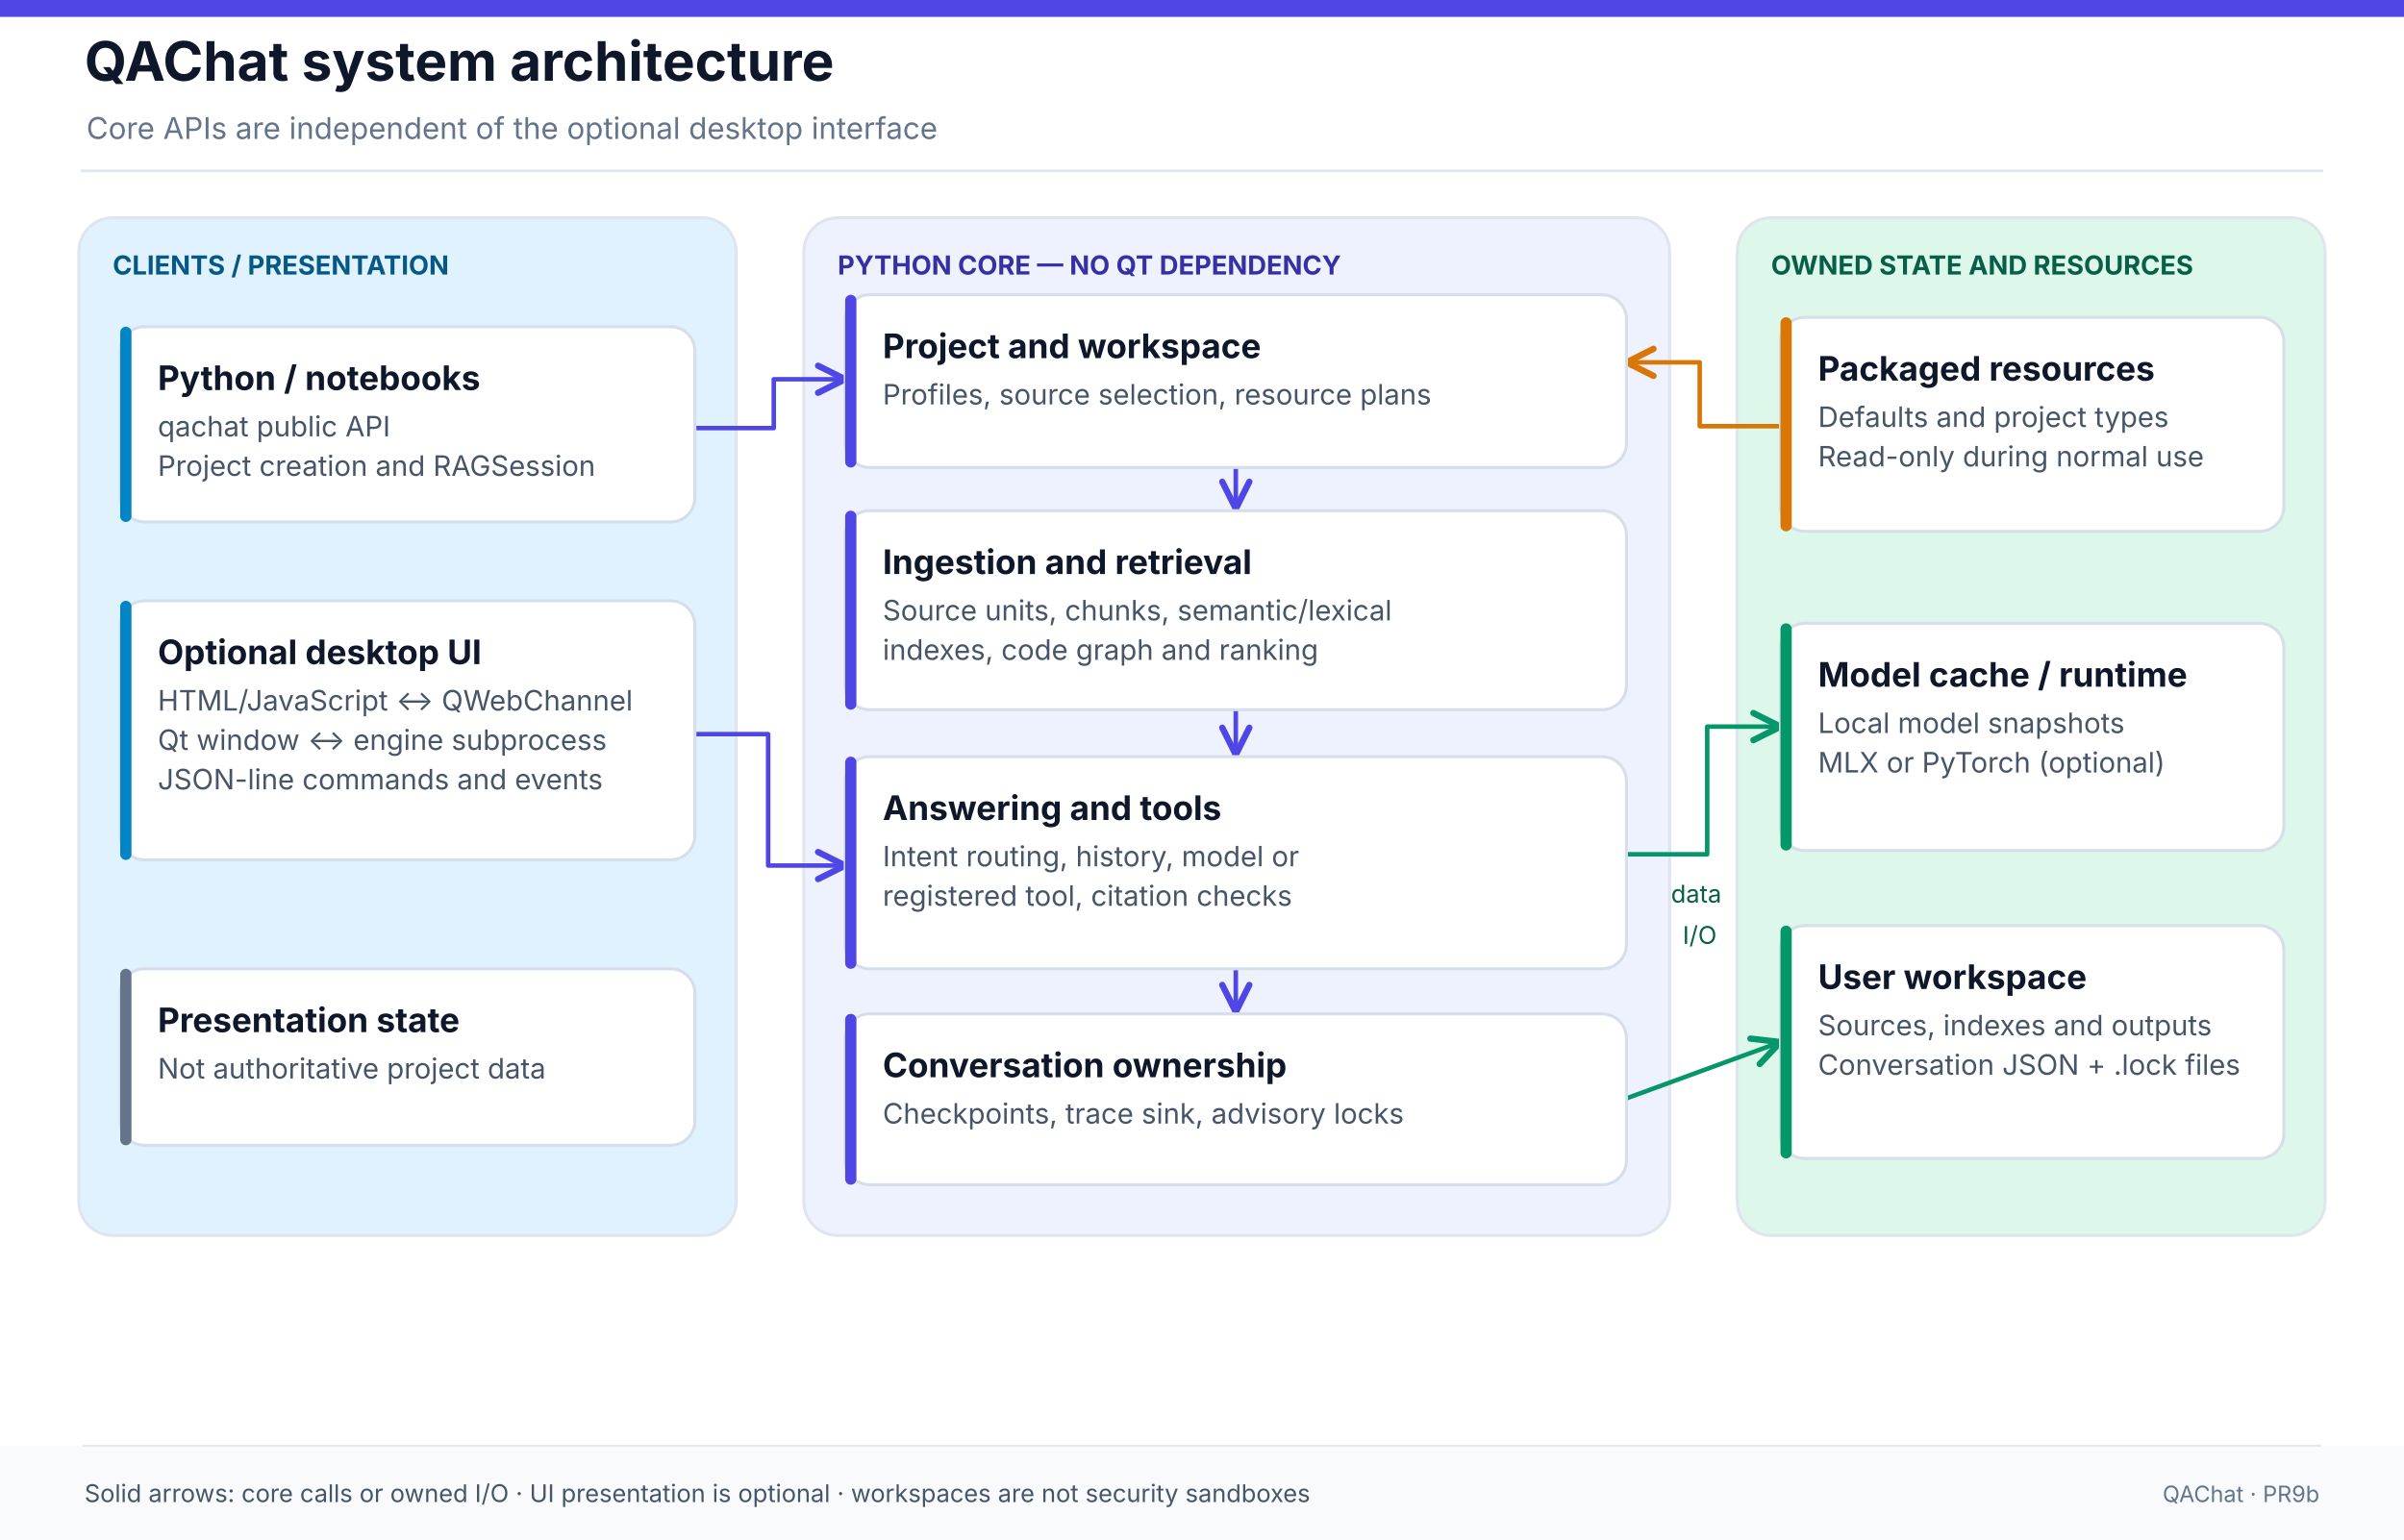
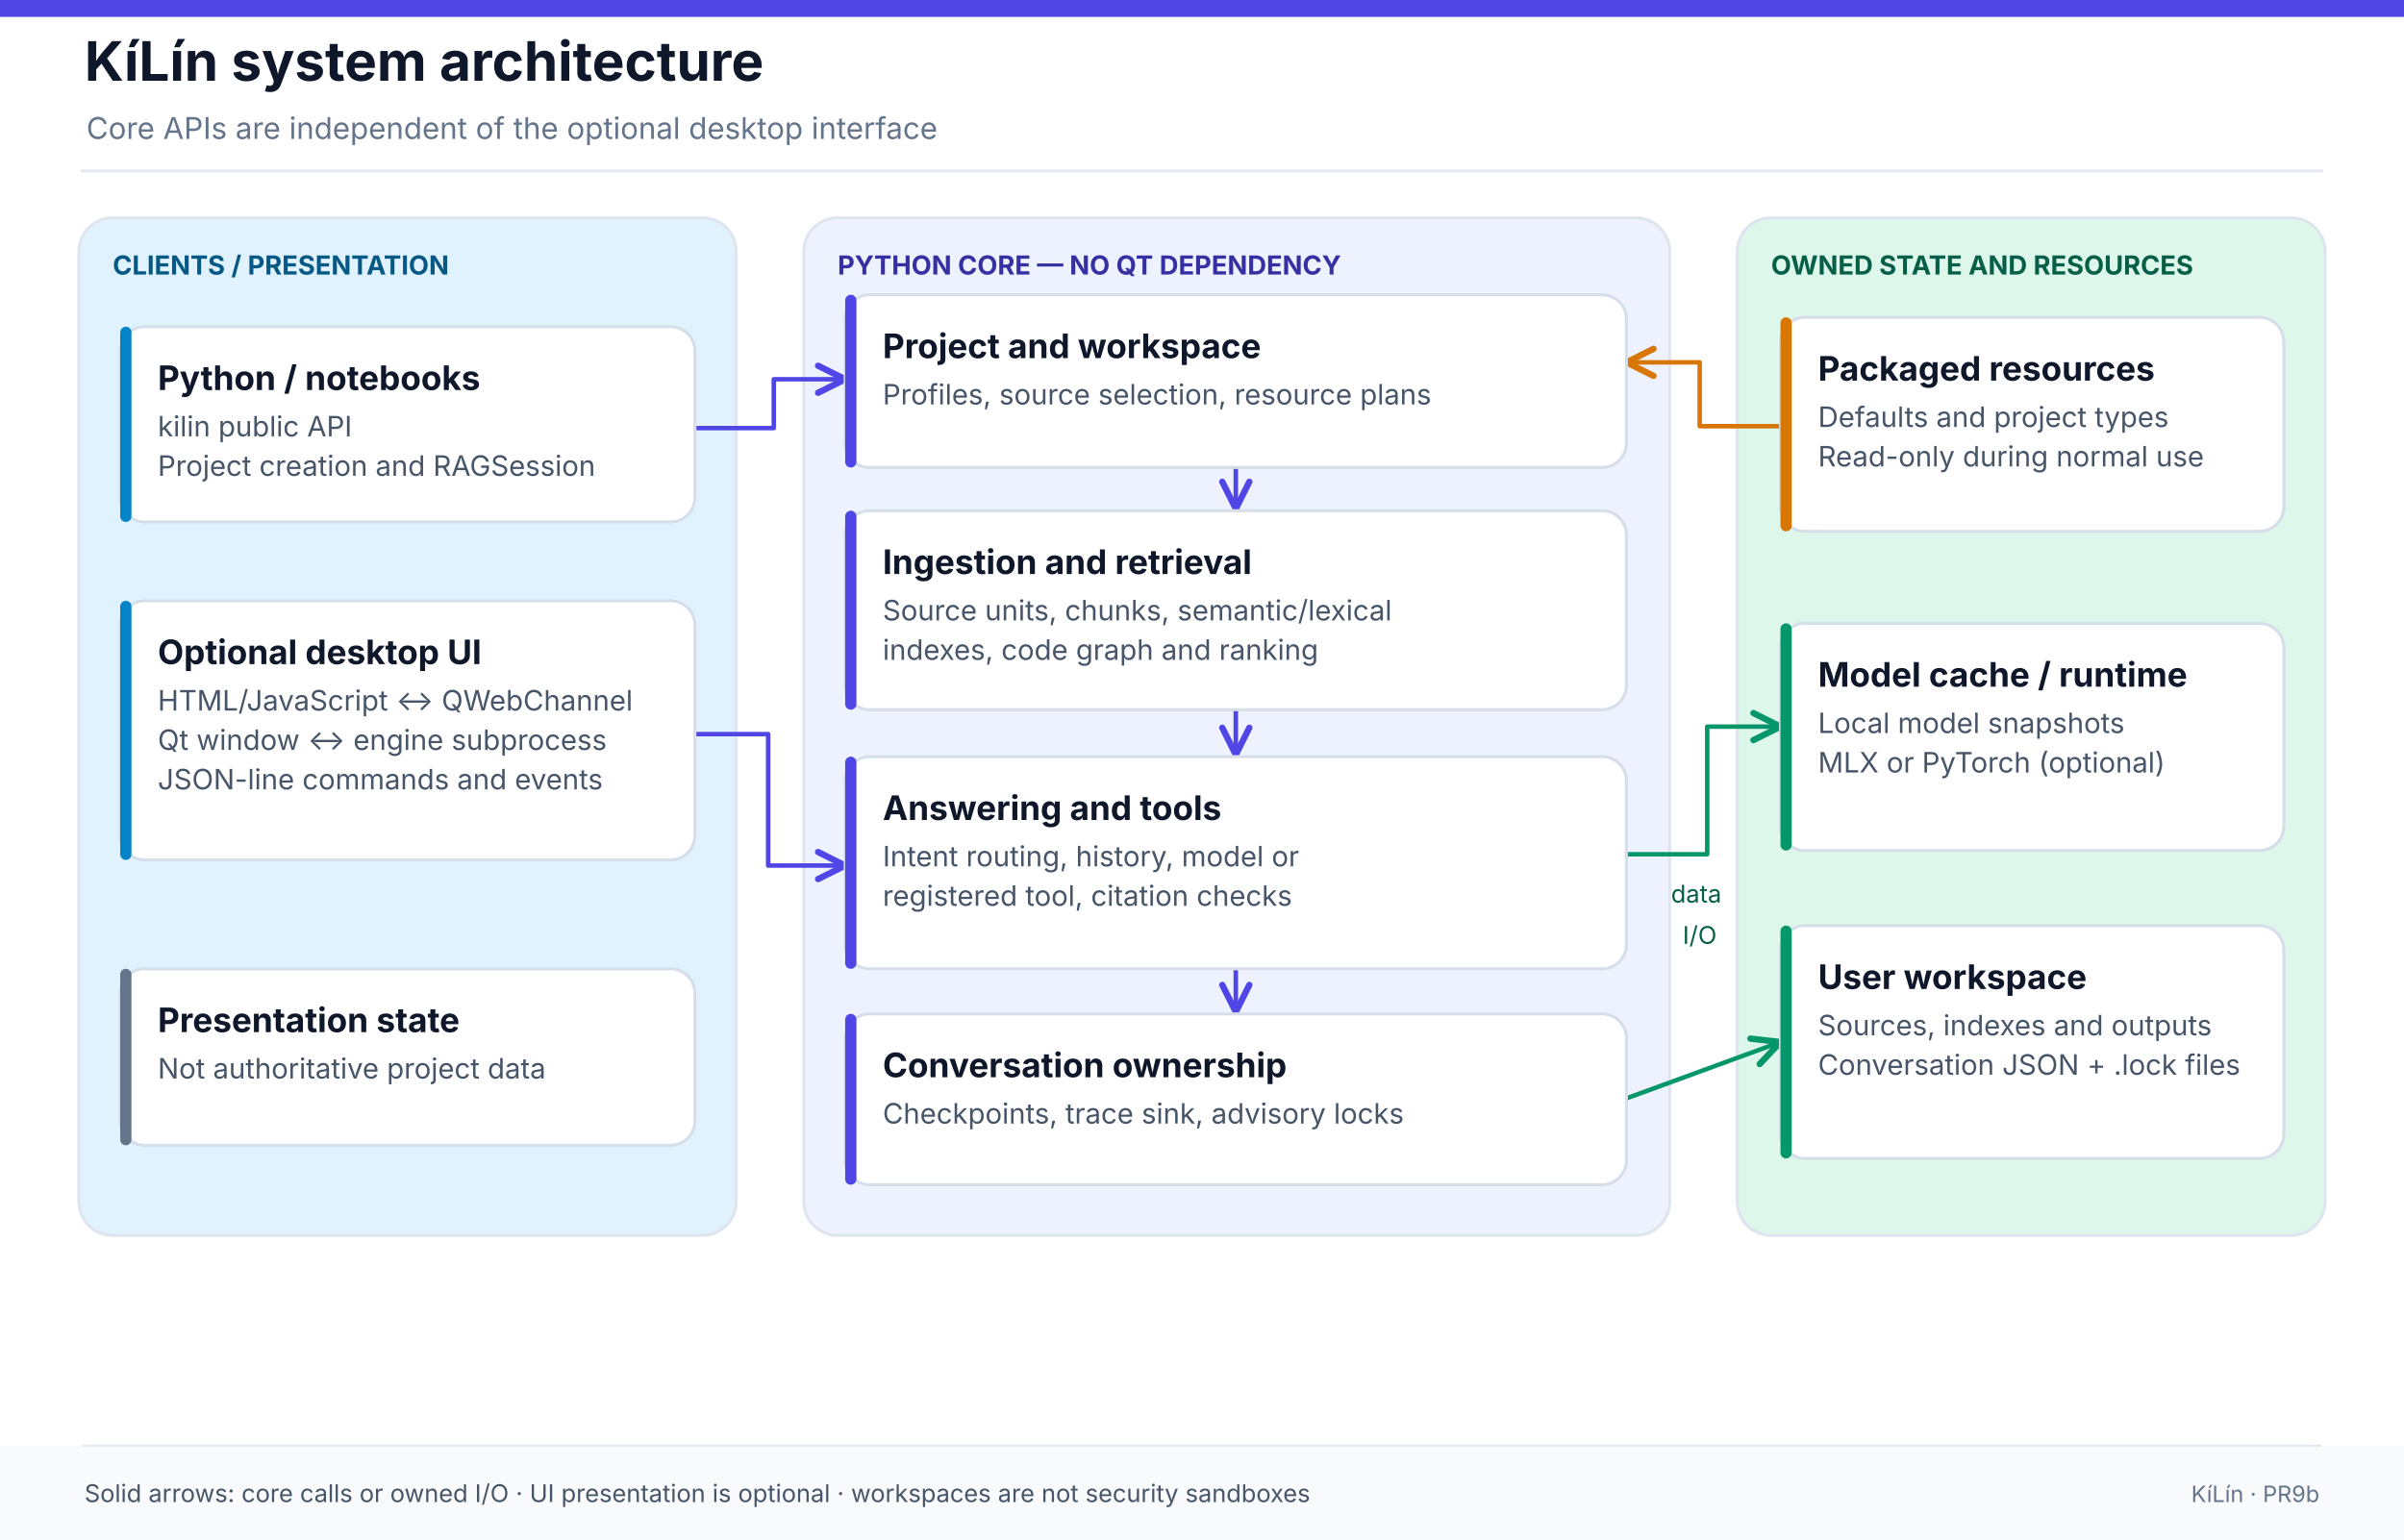
<svg xmlns="http://www.w3.org/2000/svg" width="1280" height="820" viewBox="0 0 1280 820" role="img" aria-labelledby="figure-title figure-description">
  <defs>
    <marker id="arrow-gray" markerWidth="9" markerHeight="9" refX="7" refY="4" orient="auto">
      <path d="M1,1 L7,4 L1,7" fill="none" stroke="#64748B" stroke-width="1.4" stroke-linecap="round" />
    </marker>
    <marker id="arrow-indigo" markerWidth="9" markerHeight="9" refX="7" refY="4" orient="auto">
      <path d="M1,1 L7,4 L1,7" fill="none" stroke="#4F46E5" stroke-width="1.4" stroke-linecap="round" />
    </marker>
    <marker id="arrow-green" markerWidth="9" markerHeight="9" refX="7" refY="4" orient="auto">
      <path d="M1,1 L7,4 L1,7" fill="none" stroke="#059669" stroke-width="1.4" stroke-linecap="round" />
    </marker>
    <marker id="arrow-amber" markerWidth="9" markerHeight="9" refX="7" refY="4" orient="auto">
      <path d="M1,1 L7,4 L1,7" fill="none" stroke="#D97706" stroke-width="1.4" stroke-linecap="round" />
    </marker>
    <marker id="arrow-rose" markerWidth="9" markerHeight="9" refX="7" refY="4" orient="auto">
      <path d="M1,1 L7,4 L1,7" fill="none" stroke="#E11D48" stroke-width="1.4" stroke-linecap="round" />
    </marker>
  </defs>
  <style>
  text { font-family: Inter, 'Avenir Next', 'Segoe UI', Arial, sans-serif; }
</style>
  <rect x="0" y="0" width="1280" height="820" fill="#FFFFFF" />
  <rect x="0" y="0" width="1280" height="9" fill="#4F46E5" />
-   <text x="45" y="43" font-family="Inter, Arial, sans-serif" font-size="29" font-weight="750" fill="#0F172A">QAChat system architecture</text>
+   <text x="45" y="43" font-family="Inter, Arial, sans-serif" font-size="29" font-weight="750" fill="#0F172A">KíLín system architecture</text>
  <text x="46" y="74" font-family="Inter, Arial, sans-serif" font-size="16" fill="#64748B">Core APIs are independent of the optional desktop interface</text>
  <line x1="43" y1="91" x2="1237" y2="91" stroke="#E2E8F0" stroke-width="1.5" />
  <rect id="architecture-clients" x="42" y="116" width="350" height="542" rx="18" fill="#E0F2FE" stroke="#DFE5EE" stroke-width="1.6" />
  <text x="60" y="141" fill="#075985" font-size="14" font-weight="700" text-anchor="start" dominant-baseline="middle">
    <tspan x="60" dy="0">CLIENTS / PRESENTATION</tspan>
  </text>
  <rect id="architecture-core" x="428" y="116" width="461" height="542" rx="18" fill="#EEF2FF" stroke="#DFE5EE" stroke-width="1.6" />
  <text x="446" y="141" fill="#3730A3" font-size="14" font-weight="700" text-anchor="start" dominant-baseline="middle">
    <tspan x="446" dy="0">PYTHON CORE — NO QT DEPENDENCY</tspan>
  </text>
  <rect id="architecture-resources" x="925" y="116" width="313" height="542" rx="18" fill="#DDF7EB" stroke="#DFE5EE" stroke-width="1.6" />
  <text x="943" y="141" fill="#065F46" font-size="14" font-weight="700" text-anchor="start" dominant-baseline="middle">
    <tspan x="943" dy="0">OWNED STATE AND RESOURCES</tspan>
  </text>
  <polyline points="370,228 412,228 412,202 450,202" fill="none" stroke="#4F46E5" stroke-width="2.4" stroke-linecap="round" stroke-linejoin="round" marker-end="url(#arrow-indigo)" />
  <polyline points="370,391 409,391 409,461 450,461" fill="none" stroke="#4F46E5" stroke-width="2.4" stroke-linecap="round" stroke-linejoin="round" marker-end="url(#arrow-indigo)" />
  <polyline points="658,249 658,271" fill="none" stroke="#4F46E5" stroke-width="2.4" stroke-linecap="round" stroke-linejoin="round" marker-end="url(#arrow-indigo)" />
  <polyline points="658,378 658,402" fill="none" stroke="#4F46E5" stroke-width="2.4" stroke-linecap="round" stroke-linejoin="round" marker-end="url(#arrow-indigo)" />
  <polyline points="658,516 658,539" fill="none" stroke="#4F46E5" stroke-width="2.4" stroke-linecap="round" stroke-linejoin="round" marker-end="url(#arrow-indigo)" />
  <polyline points="948,227 905,227 905,193 866,193" fill="none" stroke="#D97706" stroke-width="2.4" stroke-linecap="round" stroke-linejoin="round" marker-end="url(#arrow-amber)" />
  <polyline points="866,455 909,455 909,387 948,387" fill="none" stroke="#059669" stroke-width="2.4" stroke-linecap="round" stroke-linejoin="round" marker-end="url(#arrow-green)" />
  <polyline points="866,585 948,555" fill="none" stroke="#059669" stroke-width="2.4" stroke-linecap="round" stroke-linejoin="round" marker-end="url(#arrow-green)" />
  <rect id="client-python" x="64" y="174" width="306" height="104" rx="13" fill="#FFFFFF" stroke="#D6DEE9" stroke-width="1.6" />
  <rect x="64" y="174" width="6" height="104" rx="3" fill="#0284C7" />
  <text x="84" y="201" fill="#0F172A" font-size="18" font-weight="700" text-anchor="start" dominant-baseline="middle">
    <tspan x="84" dy="0">Python / notebooks</tspan>
  </text>
  <text x="84" y="227" fill="#475569" font-size="15" font-weight="400" text-anchor="start" dominant-baseline="middle">
-     <tspan x="84" dy="0">qachat public API</tspan>
+     <tspan x="84" dy="0">kilin public API</tspan>
    <tspan x="84" dy="21">Project creation and RAGSession</tspan>
  </text>
  <rect id="client-desktop" x="64" y="320" width="306" height="138" rx="13" fill="#FFFFFF" stroke="#D6DEE9" stroke-width="1.6" />
  <rect x="64" y="320" width="6" height="138" rx="3" fill="#0284C7" />
  <text x="84" y="347" fill="#0F172A" font-size="18" font-weight="700" text-anchor="start" dominant-baseline="middle">
    <tspan x="84" dy="0">Optional desktop UI</tspan>
  </text>
  <text x="84" y="373" fill="#475569" font-size="15" font-weight="400" text-anchor="start" dominant-baseline="middle">
    <tspan x="84" dy="0">HTML/JavaScript ↔ QWebChannel</tspan>
    <tspan x="84" dy="21">Qt window ↔ engine subprocess</tspan>
    <tspan x="84" dy="21">JSON-line commands and events</tspan>
  </text>
  <rect id="client-presentation" x="64" y="516" width="306" height="94" rx="13" fill="#FFFFFF" stroke="#D6DEE9" stroke-width="1.6" />
  <rect x="64" y="516" width="6" height="94" rx="3" fill="#64748B" />
  <text x="84" y="543" fill="#0F172A" font-size="18" font-weight="700" text-anchor="start" dominant-baseline="middle">
    <tspan x="84" dy="0">Presentation state</tspan>
  </text>
  <text x="84" y="569" fill="#475569" font-size="15" font-weight="400" text-anchor="start" dominant-baseline="middle">
    <tspan x="84" dy="0">Not authoritative project data</tspan>
  </text>
  <rect id="core-project" x="450" y="157" width="416" height="92" rx="13" fill="#FFFFFF" stroke="#D6DEE9" stroke-width="1.6" />
  <rect x="450" y="157" width="6" height="92" rx="3" fill="#4F46E5" />
  <text x="470" y="184" fill="#0F172A" font-size="18" font-weight="700" text-anchor="start" dominant-baseline="middle">
    <tspan x="470" dy="0">Project and workspace</tspan>
  </text>
  <text x="470" y="210" fill="#475569" font-size="15" font-weight="400" text-anchor="start" dominant-baseline="middle">
    <tspan x="470" dy="0">Profiles, source selection, resource plans</tspan>
  </text>
  <rect id="core-retrieval" x="450" y="272" width="416" height="106" rx="13" fill="#FFFFFF" stroke="#D6DEE9" stroke-width="1.6" />
  <rect x="450" y="272" width="6" height="106" rx="3" fill="#4F46E5" />
  <text x="470" y="299" fill="#0F172A" font-size="18" font-weight="700" text-anchor="start" dominant-baseline="middle">
    <tspan x="470" dy="0">Ingestion and retrieval</tspan>
  </text>
  <text x="470" y="325" fill="#475569" font-size="15" font-weight="400" text-anchor="start" dominant-baseline="middle">
    <tspan x="470" dy="0">Source units, chunks, semantic/lexical</tspan>
    <tspan x="470" dy="21">indexes, code graph and ranking</tspan>
  </text>
  <rect id="core-answer" x="450" y="403" width="416" height="113" rx="13" fill="#FFFFFF" stroke="#D6DEE9" stroke-width="1.6" />
  <rect x="450" y="403" width="6" height="113" rx="3" fill="#4F46E5" />
  <text x="470" y="430" fill="#0F172A" font-size="18" font-weight="700" text-anchor="start" dominant-baseline="middle">
    <tspan x="470" dy="0">Answering and tools</tspan>
  </text>
  <text x="470" y="456" fill="#475569" font-size="15" font-weight="400" text-anchor="start" dominant-baseline="middle">
    <tspan x="470" dy="0">Intent routing, history, model or</tspan>
    <tspan x="470" dy="21">registered tool, citation checks</tspan>
  </text>
  <rect id="core-conversation" x="450" y="540" width="416" height="91" rx="13" fill="#FFFFFF" stroke="#D6DEE9" stroke-width="1.6" />
  <rect x="450" y="540" width="6" height="91" rx="3" fill="#4F46E5" />
  <text x="470" y="567" fill="#0F172A" font-size="18" font-weight="700" text-anchor="start" dominant-baseline="middle">
    <tspan x="470" dy="0">Conversation ownership</tspan>
  </text>
  <text x="470" y="593" fill="#475569" font-size="15" font-weight="400" text-anchor="start" dominant-baseline="middle">
    <tspan x="470" dy="0">Checkpoints, trace sink, advisory locks</tspan>
  </text>
  <rect id="packaged-resources" x="948" y="169" width="268" height="114" rx="13" fill="#FFFFFF" stroke="#D6DEE9" stroke-width="1.6" />
  <rect x="948" y="169" width="6" height="114" rx="3" fill="#D97706" />
  <text x="968" y="196" fill="#0F172A" font-size="18" font-weight="700" text-anchor="start" dominant-baseline="middle">
    <tspan x="968" dy="0">Packaged resources</tspan>
  </text>
  <text x="968" y="222" fill="#475569" font-size="15" font-weight="400" text-anchor="start" dominant-baseline="middle">
    <tspan x="968" dy="0">Defaults and project types</tspan>
    <tspan x="968" dy="21">Read-only during normal use</tspan>
  </text>
  <rect id="models" x="948" y="332" width="268" height="121" rx="13" fill="#FFFFFF" stroke="#D6DEE9" stroke-width="1.6" />
  <rect x="948" y="332" width="6" height="121" rx="3" fill="#059669" />
  <text x="968" y="359" fill="#0F172A" font-size="18" font-weight="700" text-anchor="start" dominant-baseline="middle">
    <tspan x="968" dy="0">Model cache / runtime</tspan>
  </text>
  <text x="968" y="385" fill="#475569" font-size="15" font-weight="400" text-anchor="start" dominant-baseline="middle">
    <tspan x="968" dy="0">Local model snapshots</tspan>
    <tspan x="968" dy="21">MLX or PyTorch (optional)</tspan>
  </text>
  <rect id="workspace" x="948" y="493" width="268" height="124" rx="13" fill="#FFFFFF" stroke="#D6DEE9" stroke-width="1.6" />
  <rect x="948" y="493" width="6" height="124" rx="3" fill="#059669" />
  <text x="968" y="520" fill="#0F172A" font-size="18" font-weight="700" text-anchor="start" dominant-baseline="middle">
    <tspan x="968" dy="0">User workspace</tspan>
  </text>
  <text x="968" y="546" fill="#475569" font-size="15" font-weight="400" text-anchor="start" dominant-baseline="middle">
    <tspan x="968" dy="0">Sources, indexes and outputs</tspan>
    <tspan x="968" dy="21">Conversation JSON + .lock files</tspan>
  </text>
  <text x="905" y="476" fill="#065F46" font-size="13" font-weight="400" text-anchor="middle" dominant-baseline="middle">
    <tspan x="905" dy="0">data</tspan>
    <tspan x="905" dy="22">I/O</tspan>
  </text>
  <rect x="0" y="770" width="1280" height="50" fill="#F8FAFC" />
  <line x1="44" y1="770" x2="1236" y2="770" stroke="#E2E8F0" />
  <text x="45" y="800" font-size="13" fill="#475569" font-family="Inter,Arial,sans-serif">Solid arrows: core calls or owned I/O · UI presentation is optional · workspaces are not security sandboxes</text>
-   <text x="1235" y="800" text-anchor="end" font-size="12" fill="#64748B" font-family="Inter,Arial,sans-serif">QAChat · PR9b</text>
+   <text x="1235" y="800" text-anchor="end" font-size="12" fill="#64748B" font-family="Inter,Arial,sans-serif">KíLín · PR9b</text>
</svg>
